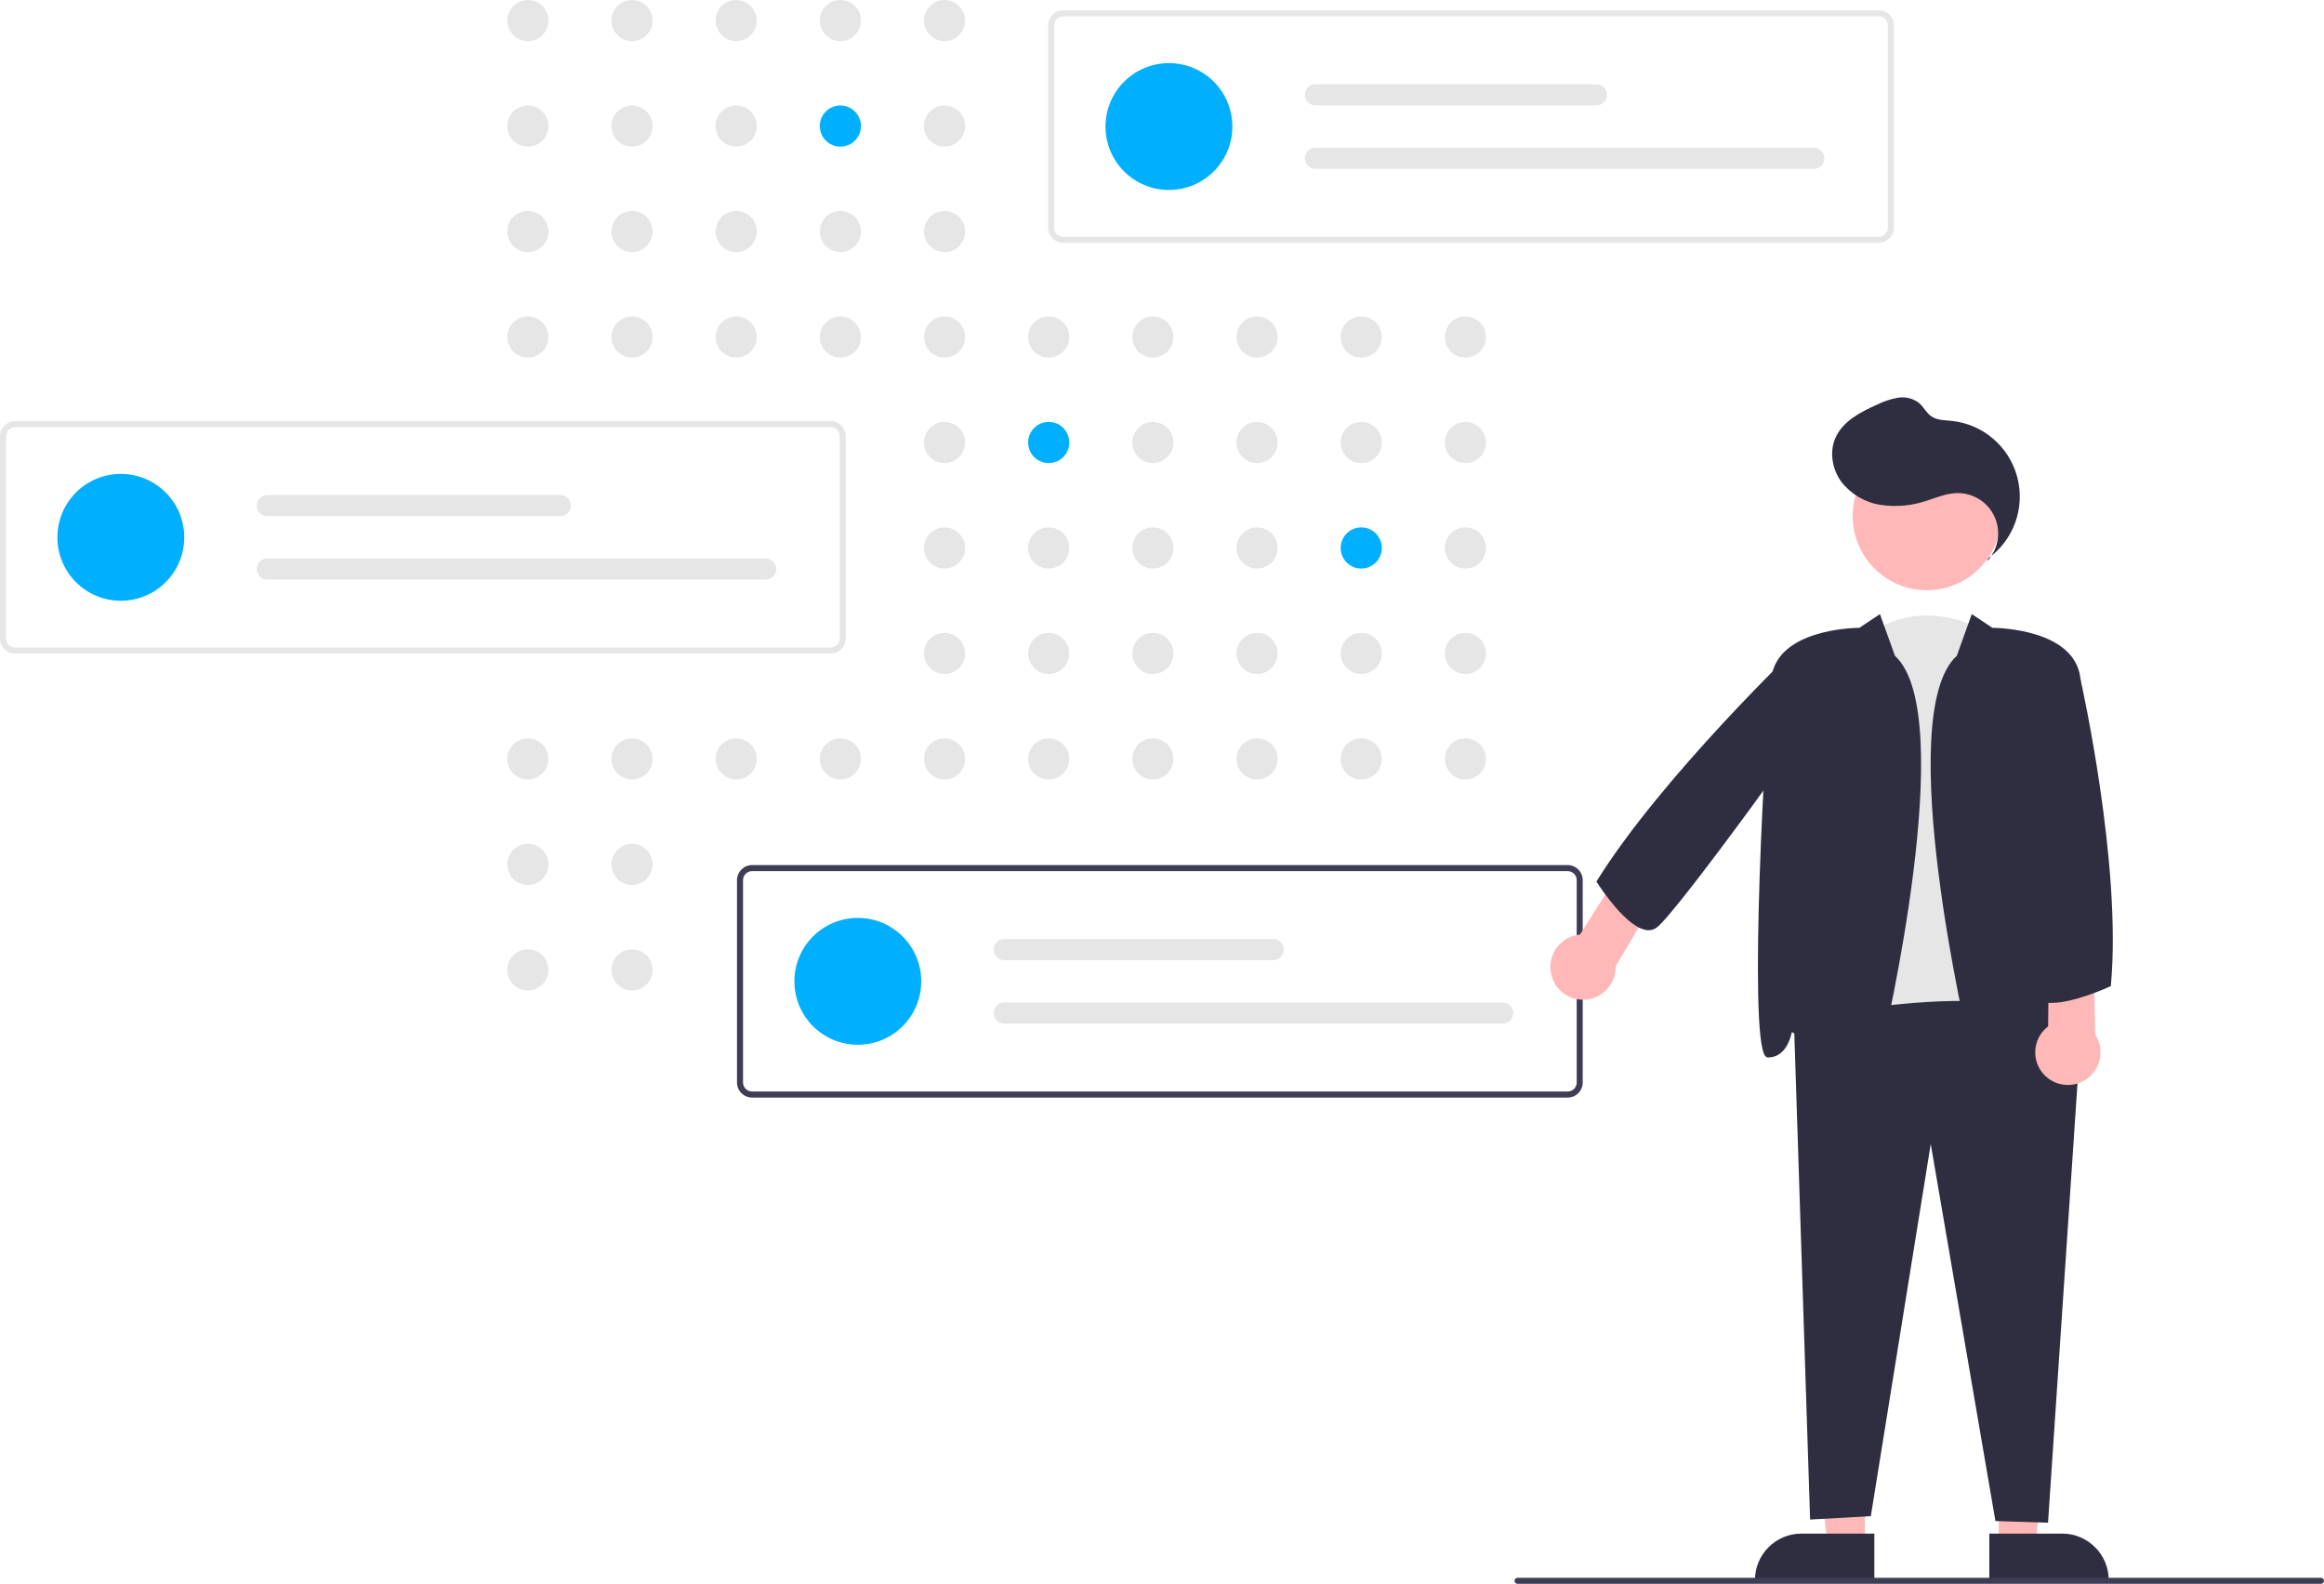
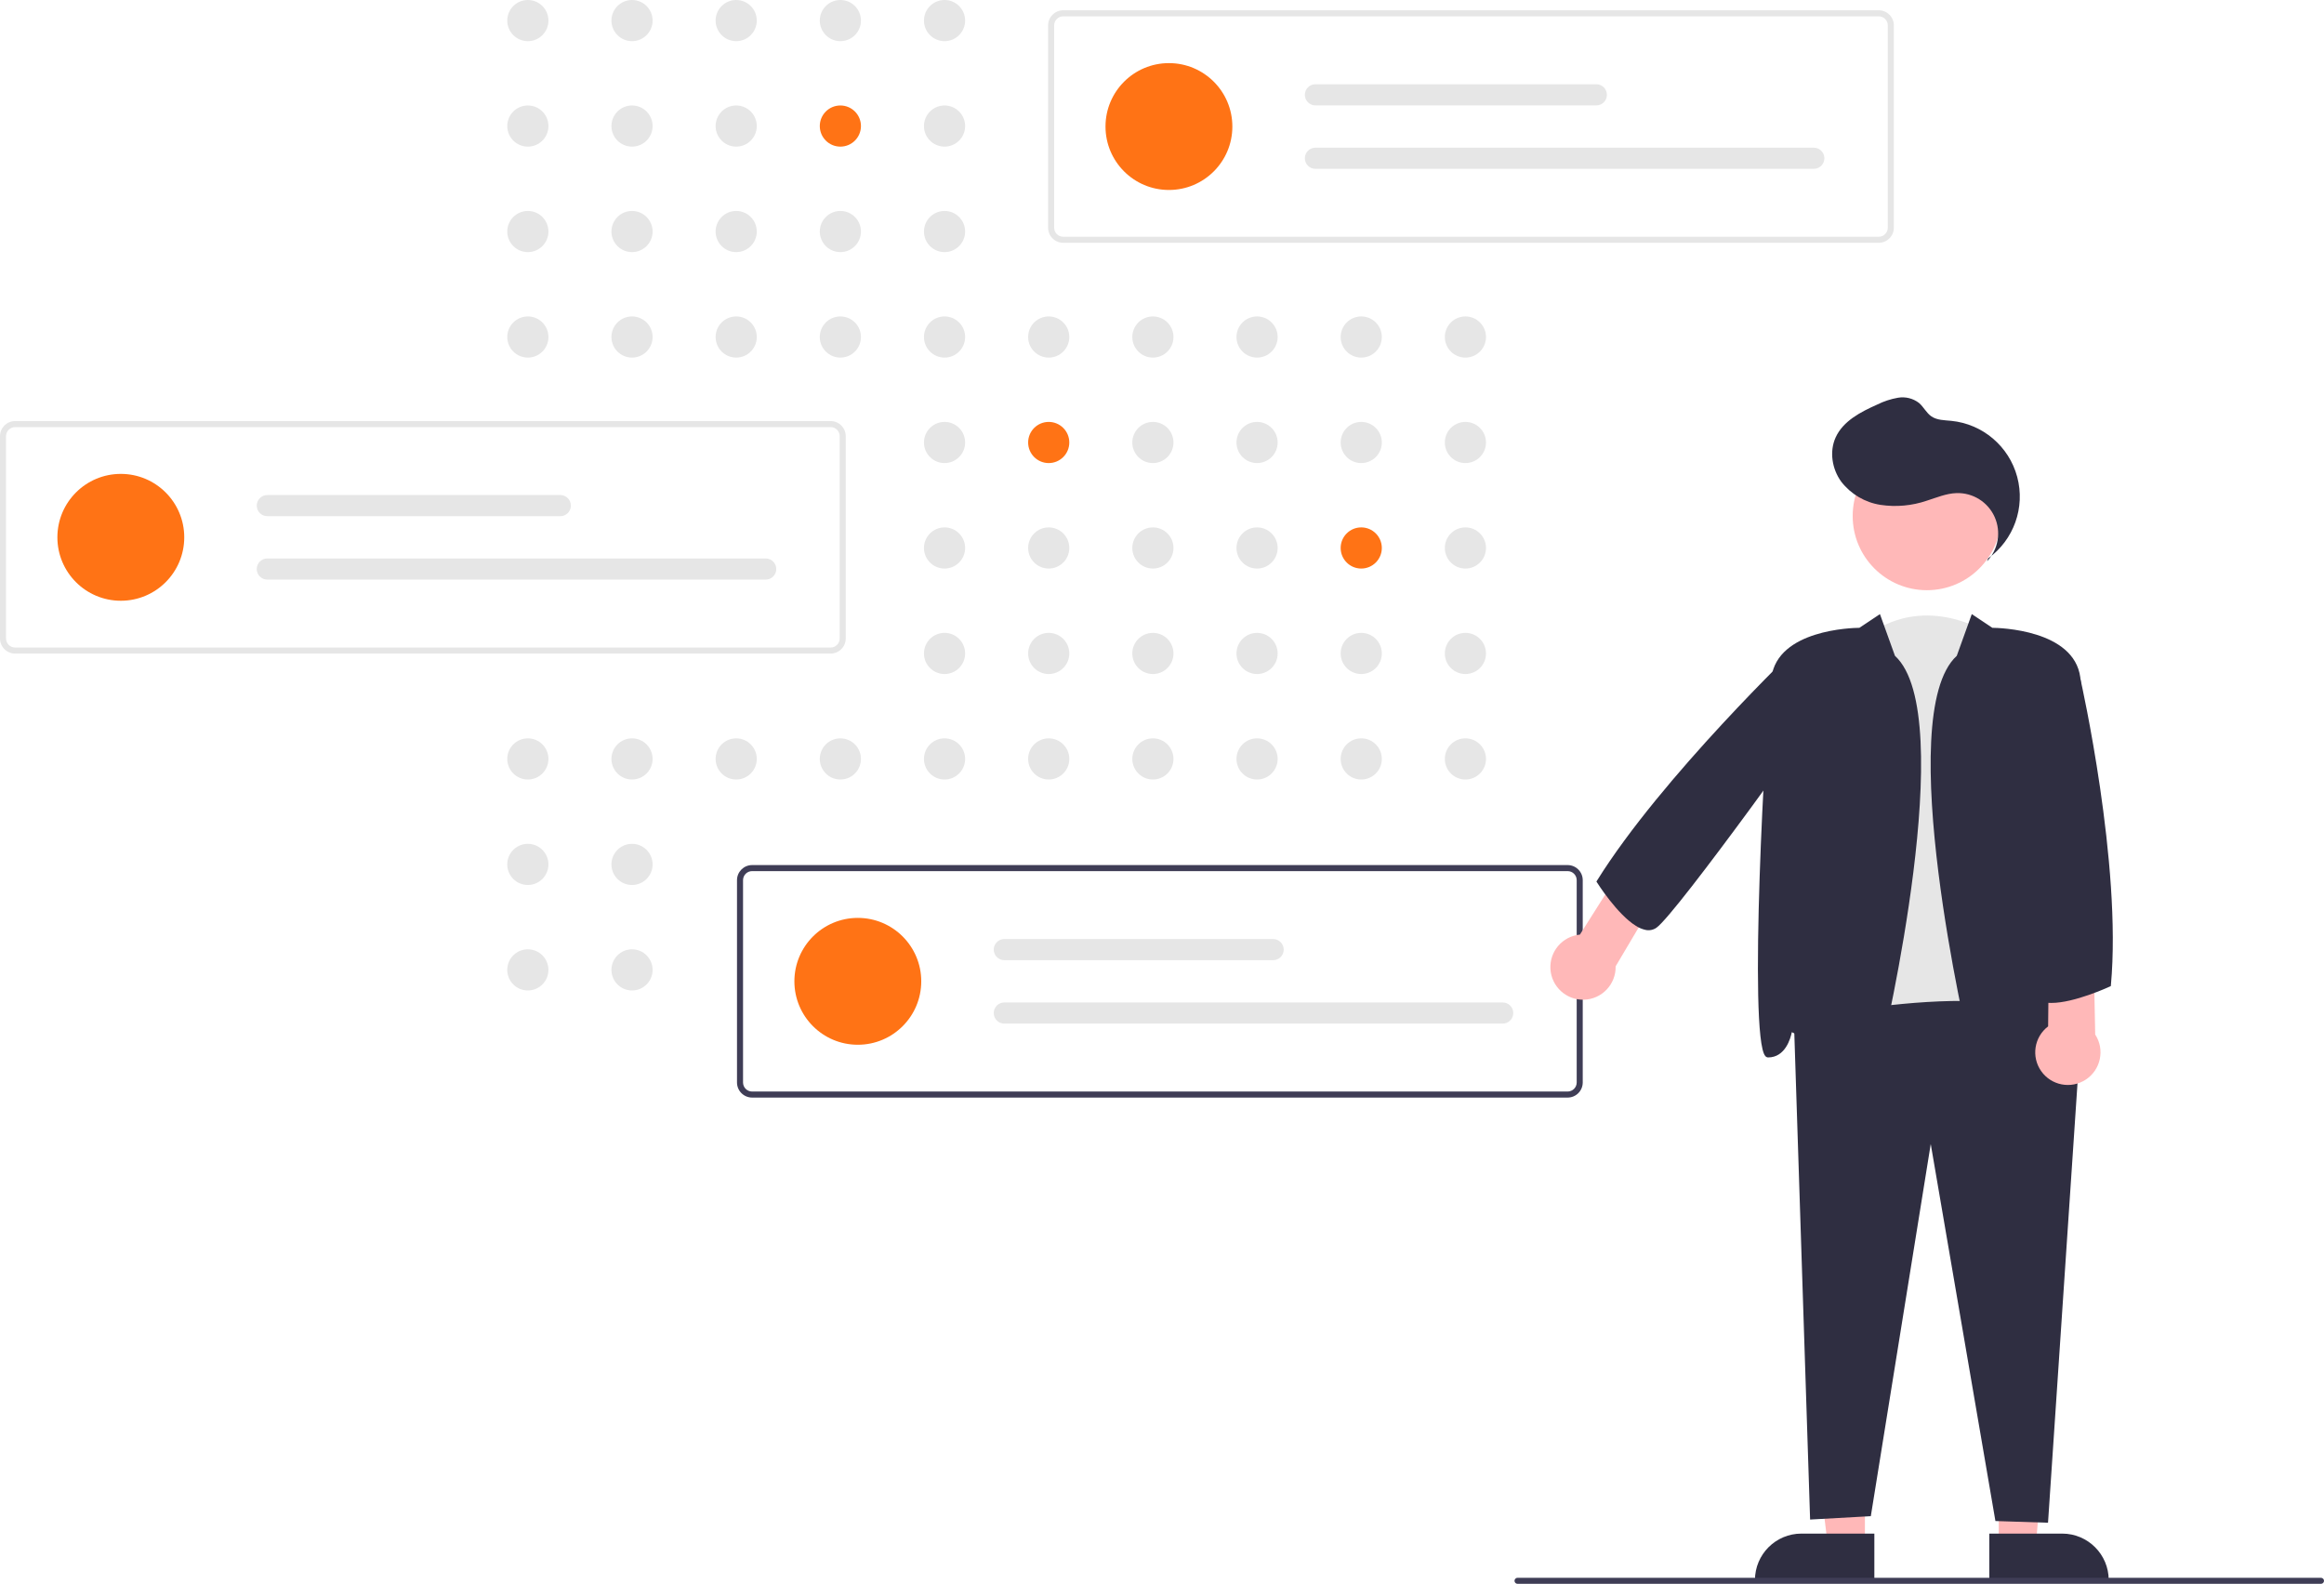
<svg xmlns="http://www.w3.org/2000/svg" id="f26437e7-89a7-4b5d-86a1-b6b68813c70b" data-name="Layer 1" width="769.411" height="524.375" viewBox="0 0 769.411 524.375">
  <circle cx="174.757" cy="6.813" r="6.813" fill="#e6e6e6" />
  <circle cx="209.246" cy="6.813" r="6.813" fill="#e6e6e6" />
  <circle cx="243.735" cy="6.813" r="6.813" fill="#e6e6e6" />
  <circle cx="278.224" cy="6.813" r="6.813" fill="#e6e6e6" />
  <circle cx="312.713" cy="6.813" r="6.813" fill="#e6e6e6" />
  <circle cx="174.757" cy="41.735" r="6.813" fill="#e6e6e6" />
  <circle cx="209.246" cy="41.735" r="6.813" fill="#e6e6e6" />
  <circle cx="243.735" cy="41.735" r="6.813" fill="#e6e6e6" />
-   <circle cx="278.224" cy="41.735" r="6.813" fill="#00b0ff" />
+   <circle cx="278.224" cy="41.735" r="6.813" fill="#ff7315" />
  <circle cx="312.713" cy="41.735" r="6.813" fill="#e6e6e6" />
  <circle cx="381.691" cy="41.735" r="6.813" fill="#e6e6e6" />
  <circle cx="174.757" cy="76.657" r="6.813" fill="#e6e6e6" />
  <circle cx="209.246" cy="76.657" r="6.813" fill="#e6e6e6" />
  <circle cx="243.735" cy="76.657" r="6.813" fill="#e6e6e6" />
  <circle cx="278.224" cy="76.657" r="6.813" fill="#e6e6e6" />
  <circle cx="312.713" cy="76.657" r="6.813" fill="#e6e6e6" />
  <circle cx="174.757" cy="111.579" r="6.813" fill="#e6e6e6" />
  <circle cx="209.246" cy="111.579" r="6.813" fill="#e6e6e6" />
  <circle cx="243.735" cy="111.579" r="6.813" fill="#e6e6e6" />
  <circle cx="278.224" cy="111.579" r="6.813" fill="#e6e6e6" />
  <circle cx="312.713" cy="111.579" r="6.813" fill="#e6e6e6" />
  <circle cx="347.202" cy="111.579" r="6.813" fill="#e6e6e6" />
  <circle cx="381.691" cy="111.579" r="6.813" fill="#e6e6e6" />
  <circle cx="416.18" cy="111.579" r="6.813" fill="#e6e6e6" />
  <circle cx="450.669" cy="111.579" r="6.813" fill="#e6e6e6" />
  <circle cx="485.158" cy="111.579" r="6.813" fill="#e6e6e6" />
  <circle cx="312.713" cy="146.501" r="6.813" fill="#e6e6e6" />
-   <circle cx="347.202" cy="146.501" r="6.813" fill="#00b0ff" />
+   <circle cx="347.202" cy="146.501" r="6.813" fill="#ff7315" />
  <circle cx="381.691" cy="146.501" r="6.813" fill="#e6e6e6" />
  <circle cx="416.18" cy="146.501" r="6.813" fill="#e6e6e6" />
  <circle cx="450.669" cy="146.501" r="6.813" fill="#e6e6e6" />
  <circle cx="485.158" cy="146.501" r="6.813" fill="#e6e6e6" />
  <circle cx="312.713" cy="181.423" r="6.813" fill="#e6e6e6" />
  <circle cx="347.202" cy="181.423" r="6.813" fill="#e6e6e6" />
  <circle cx="381.691" cy="181.423" r="6.813" fill="#e6e6e6" />
  <circle cx="416.18" cy="181.423" r="6.813" fill="#e6e6e6" />
-   <circle cx="450.669" cy="181.423" r="6.813" fill="#00b0ff" />
+   <circle cx="450.669" cy="181.423" r="6.813" fill="#ff7315" />
  <circle cx="485.158" cy="181.423" r="6.813" fill="#e6e6e6" />
  <circle cx="312.713" cy="216.345" r="6.813" fill="#e6e6e6" />
  <circle cx="347.202" cy="216.345" r="6.813" fill="#e6e6e6" />
  <circle cx="381.691" cy="216.345" r="6.813" fill="#e6e6e6" />
  <circle cx="416.18" cy="216.345" r="6.813" fill="#e6e6e6" />
  <circle cx="450.669" cy="216.345" r="6.813" fill="#e6e6e6" />
  <circle cx="485.158" cy="216.345" r="6.813" fill="#e6e6e6" />
  <circle cx="174.757" cy="251.267" r="6.813" fill="#e6e6e6" />
  <circle cx="209.246" cy="251.267" r="6.813" fill="#e6e6e6" />
  <circle cx="243.735" cy="251.267" r="6.813" fill="#e6e6e6" />
  <circle cx="278.224" cy="251.267" r="6.813" fill="#e6e6e6" />
  <circle cx="312.713" cy="251.267" r="6.813" fill="#e6e6e6" />
  <circle cx="347.202" cy="251.267" r="6.813" fill="#e6e6e6" />
  <circle cx="381.691" cy="251.267" r="6.813" fill="#e6e6e6" />
  <circle cx="416.18" cy="251.267" r="6.813" fill="#e6e6e6" />
  <circle cx="450.669" cy="251.267" r="6.813" fill="#e6e6e6" />
  <circle cx="485.158" cy="251.267" r="6.813" fill="#e6e6e6" />
  <circle cx="174.753" cy="286.188" r="6.813" fill="#e6e6e6" />
  <circle cx="209.246" cy="286.189" r="6.813" fill="#e6e6e6" />
  <circle cx="174.753" cy="321.11" r="6.813" fill="#e6e6e6" />
  <circle cx="209.246" cy="321.111" r="6.813" fill="#e6e6e6" />
  <circle cx="278.224" cy="321.111" r="6.813" fill="#e6e6e6" />
  <path d="M837.295,268.197H567.294a5.006,5.006,0,0,1-5-5V196.221a5.006,5.006,0,0,1,5-5H837.295a5.006,5.006,0,0,1,5,5v66.976A5.006,5.006,0,0,1,837.295,268.197ZM567.294,193.221a3.003,3.003,0,0,0-3,3v66.976a3.003,3.003,0,0,0,3,3H837.295a3.003,3.003,0,0,0,3-3V196.221a3.003,3.003,0,0,0-3-3Z" transform="translate(-215.2943 -187.8126)" fill="#e6e6e6" />
-   <circle cx="387" cy="41.896" r="21" fill="#00b0ff" />
+   <circle cx="387" cy="41.896" r="21" fill="#ff7315" />
  <path d="M650.794,215.708a3.5,3.5,0,1,0,0,7h93a3.5,3.5,0,1,0,0-7Z" transform="translate(-215.2943 -187.8126)" fill="#e6e6e6" />
  <path d="M650.794,236.708a3.5,3.5,0,1,0,0,7H815.794a3.5,3.5,0,1,0,0-7Z" transform="translate(-215.2943 -187.8126)" fill="#e6e6e6" />
  <path d="M490.295,404.197H220.294a5.006,5.006,0,0,1-5-5V332.221a5.006,5.006,0,0,1,5-5H490.295a5.006,5.006,0,0,1,5,5v66.976A5.006,5.006,0,0,1,490.295,404.197ZM220.294,329.221a3.003,3.003,0,0,0-3,3v66.976a3.003,3.003,0,0,0,3,3H490.295a3.003,3.003,0,0,0,3-3V332.221a3.003,3.003,0,0,0-3-3Z" transform="translate(-215.2943 -187.8126)" fill="#e6e6e6" />
-   <circle cx="40" cy="177.896" r="21" fill="#00b0ff" />
+   <circle cx="40" cy="177.896" r="21" fill="#ff7315" />
  <path d="M303.794,351.709a3.5,3.5,0,0,0,0,7h97a3.5,3.5,0,0,0,0-7Z" transform="translate(-215.2943 -187.8126)" fill="#e6e6e6" />
  <path d="M303.794,372.709a3.5,3.5,0,0,0,0,7h165a3.5,3.5,0,0,0,0-7Z" transform="translate(-215.2943 -187.8126)" fill="#e6e6e6" />
  <path d="M734.295,551.197H464.294a5.006,5.006,0,0,1-5-5V479.221a5.006,5.006,0,0,1,5-5H734.295a5.006,5.006,0,0,1,5,5v66.976A5.006,5.006,0,0,1,734.295,551.197ZM464.294,476.221a3.003,3.003,0,0,0-3,3v66.976a3.003,3.003,0,0,0,3,3H734.295a3.003,3.003,0,0,0,3-3V479.221a3.003,3.003,0,0,0-3-3Z" transform="translate(-215.2943 -187.8126)" fill="#3f3d56" />
-   <circle cx="284" cy="324.896" r="21" fill="#00b0ff" />
+   <circle cx="284" cy="324.896" r="21" fill="#ff7315" />
  <path d="M547.794,498.709a3.5,3.5,0,0,0,0,7h89a3.5,3.5,0,0,0,0-7Z" transform="translate(-215.2943 -187.8126)" fill="#e6e6e6" />
  <path d="M547.794,519.709a3.5,3.5,0,0,0,0,7h165a3.5,3.5,0,0,0,0-7Z" transform="translate(-215.2943 -187.8126)" fill="#e6e6e6" />
  <path d="M879.544,534.211c-11.726,35.177-59.695-2.132-59.695-2.132l12.792-133.247c19.188-14.924,39.441-2.132,39.441-2.132Z" transform="translate(-215.2943 -187.8126)" fill="#e6e6e6" />
  <polygon points="661.731 464.458 678.076 464.63 673.993 511.745 661.733 511.746 661.731 464.458" fill="#ffb8b8" />
  <path d="M873.9,695.555h24.144a15.404,15.404,0,0,1,15.387,15.387v.5H873.9Z" transform="translate(-215.2943 -187.8126)" fill="#2f2e41" />
  <polygon points="617.421 464.458 599.327 464.457 605.159 511.745 617.419 511.746 617.421 464.458" fill="#ffb8b8" />
  <path d="M796.309,711.441v-.5A15.387,15.387,0,0,1,811.696,695.555l24.144.001-.001,15.887Z" transform="translate(-215.2943 -187.8126)" fill="#2f2e41" />
  <path d="M875.922,691.396l-21.413-124.823-19.84,123.214-20.101,1.117-5.36-165.086.404-.09c3.323-.744,81.537-17.923,94.359,6.652l.065.125L893.335,691.958Z" transform="translate(-215.2943 -187.8126)" fill="#2f2e41" />
  <circle cx="637.934" cy="170.843" r="24.561" fill="#ffb8b8" />
  <path d="M873.862,544.737c-2.879-.797-4.954-4.104-6.529-10.405-.272-1.086-25.772-109.711-4.207-129.392l4.971-13.808,6.803,4.535c2.407.022,27.021.646,29.124,16.423,2.059,15.443,7.666,118.913,2.03,125.349a1.219,1.219,0,0,1-.927.469c-5.711,0-7.444-6.336-7.851-8.356-1.358.562-5.402,2.629-12.049,9.275-4.117,4.117-7.345,6.09-10.012,6.09A5.037,5.037,0,0,1,873.862,544.737Z" transform="translate(-215.2943 -187.8126)" fill="#2f2e41" />
  <path d="M820.561,538.828c-6.648-6.648-10.693-8.714-12.049-9.275-.407,2.02-2.141,8.356-7.852,8.356a1.219,1.219,0,0,1-.927-.469c-5.635-6.436-.029-109.905,2.03-125.349,2.104-15.777,26.718-16.4,29.125-16.423l6.803-4.535,4.971,13.808c21.564,19.679-3.935,128.305-4.207,129.392-1.575,6.302-3.65,9.608-6.529,10.405a5.037,5.037,0,0,1-1.353.181C827.907,544.918,824.678,542.945,820.561,538.828Z" transform="translate(-215.2943 -187.8126)" fill="#2f2e41" />
  <path d="M873.506,372.685a25.204,25.204,0,0,0-12.208-45.54c-2.261-.226-4.696-.193-6.571-1.477-1.665-1.141-2.562-3.119-4.093-4.436a8.929,8.929,0,0,0-6.926-1.746,25.062,25.062,0,0,0-6.962,2.288c-5.446,2.428-11.235,5.417-13.714,10.84-2.147,4.698-1.199,10.491,1.84,14.667a20.41,20.41,0,0,0,13.016,7.686,32.535,32.535,0,0,0,15.285-1.376c3.241-1.02,6.442-2.41,9.838-2.523a13.369,13.369,0,0,1,10.145,22.564" transform="translate(-215.2943 -187.8126)" fill="#2f2e41" />
  <path d="M739.636,518.794a10.801,10.801,0,0,0,10.548-11.048l14.323-24.166L753.44,473.433,738.352,497.244a10.801,10.801,0,0,0,1.283,21.55Z" transform="translate(-215.2943 -187.8126)" fill="#ffb8b8" />
  <path d="M905.808,545.269A10.801,10.801,0,0,0,908.958,530.322l-.548-28.087-14.751-2.798L893.37,527.624a10.801,10.801,0,0,0,12.438,17.645Z" transform="translate(-215.2943 -187.8126)" fill="#ffb8b8" />
  <path d="M743.993,479.936l-.167-.265.165-.266c21.483-34.499,66.579-77.593,67.032-78.025l.143-.136,5.57-.057,6.021,15c-1.875,3.606-52.396,74.11-59.067,78.786a4.603,4.603,0,0,1-3.685.694,9.699,9.699,0,0,1-3.125-1.331C750.725,490.524,744.308,480.435,743.993,479.936Z" transform="translate(-215.2943 -187.8126)" fill="#2f2e41" />
  <path d="M890.852,519.303a4.57,4.57,0,0,1-2.707-2.484c-3.216-7.505,10.569-102.302,11.158-106.334l.111-.763,4.66,2.953.046.201c.138.605,13.713,60.997,10.033,101.126l-.026.287-.261.121c-.561.26-11.868,5.453-19.404,5.453A10.192,10.192,0,0,1,890.852,519.303Z" transform="translate(-215.2943 -187.8126)" fill="#2f2e41" />
  <path d="M983.706,712.187h-266a1,1,0,0,1,0-2h266a1,1,0,0,1,0,2Z" transform="translate(-215.2943 -187.8126)" fill="#3f3d56" />
</svg>
